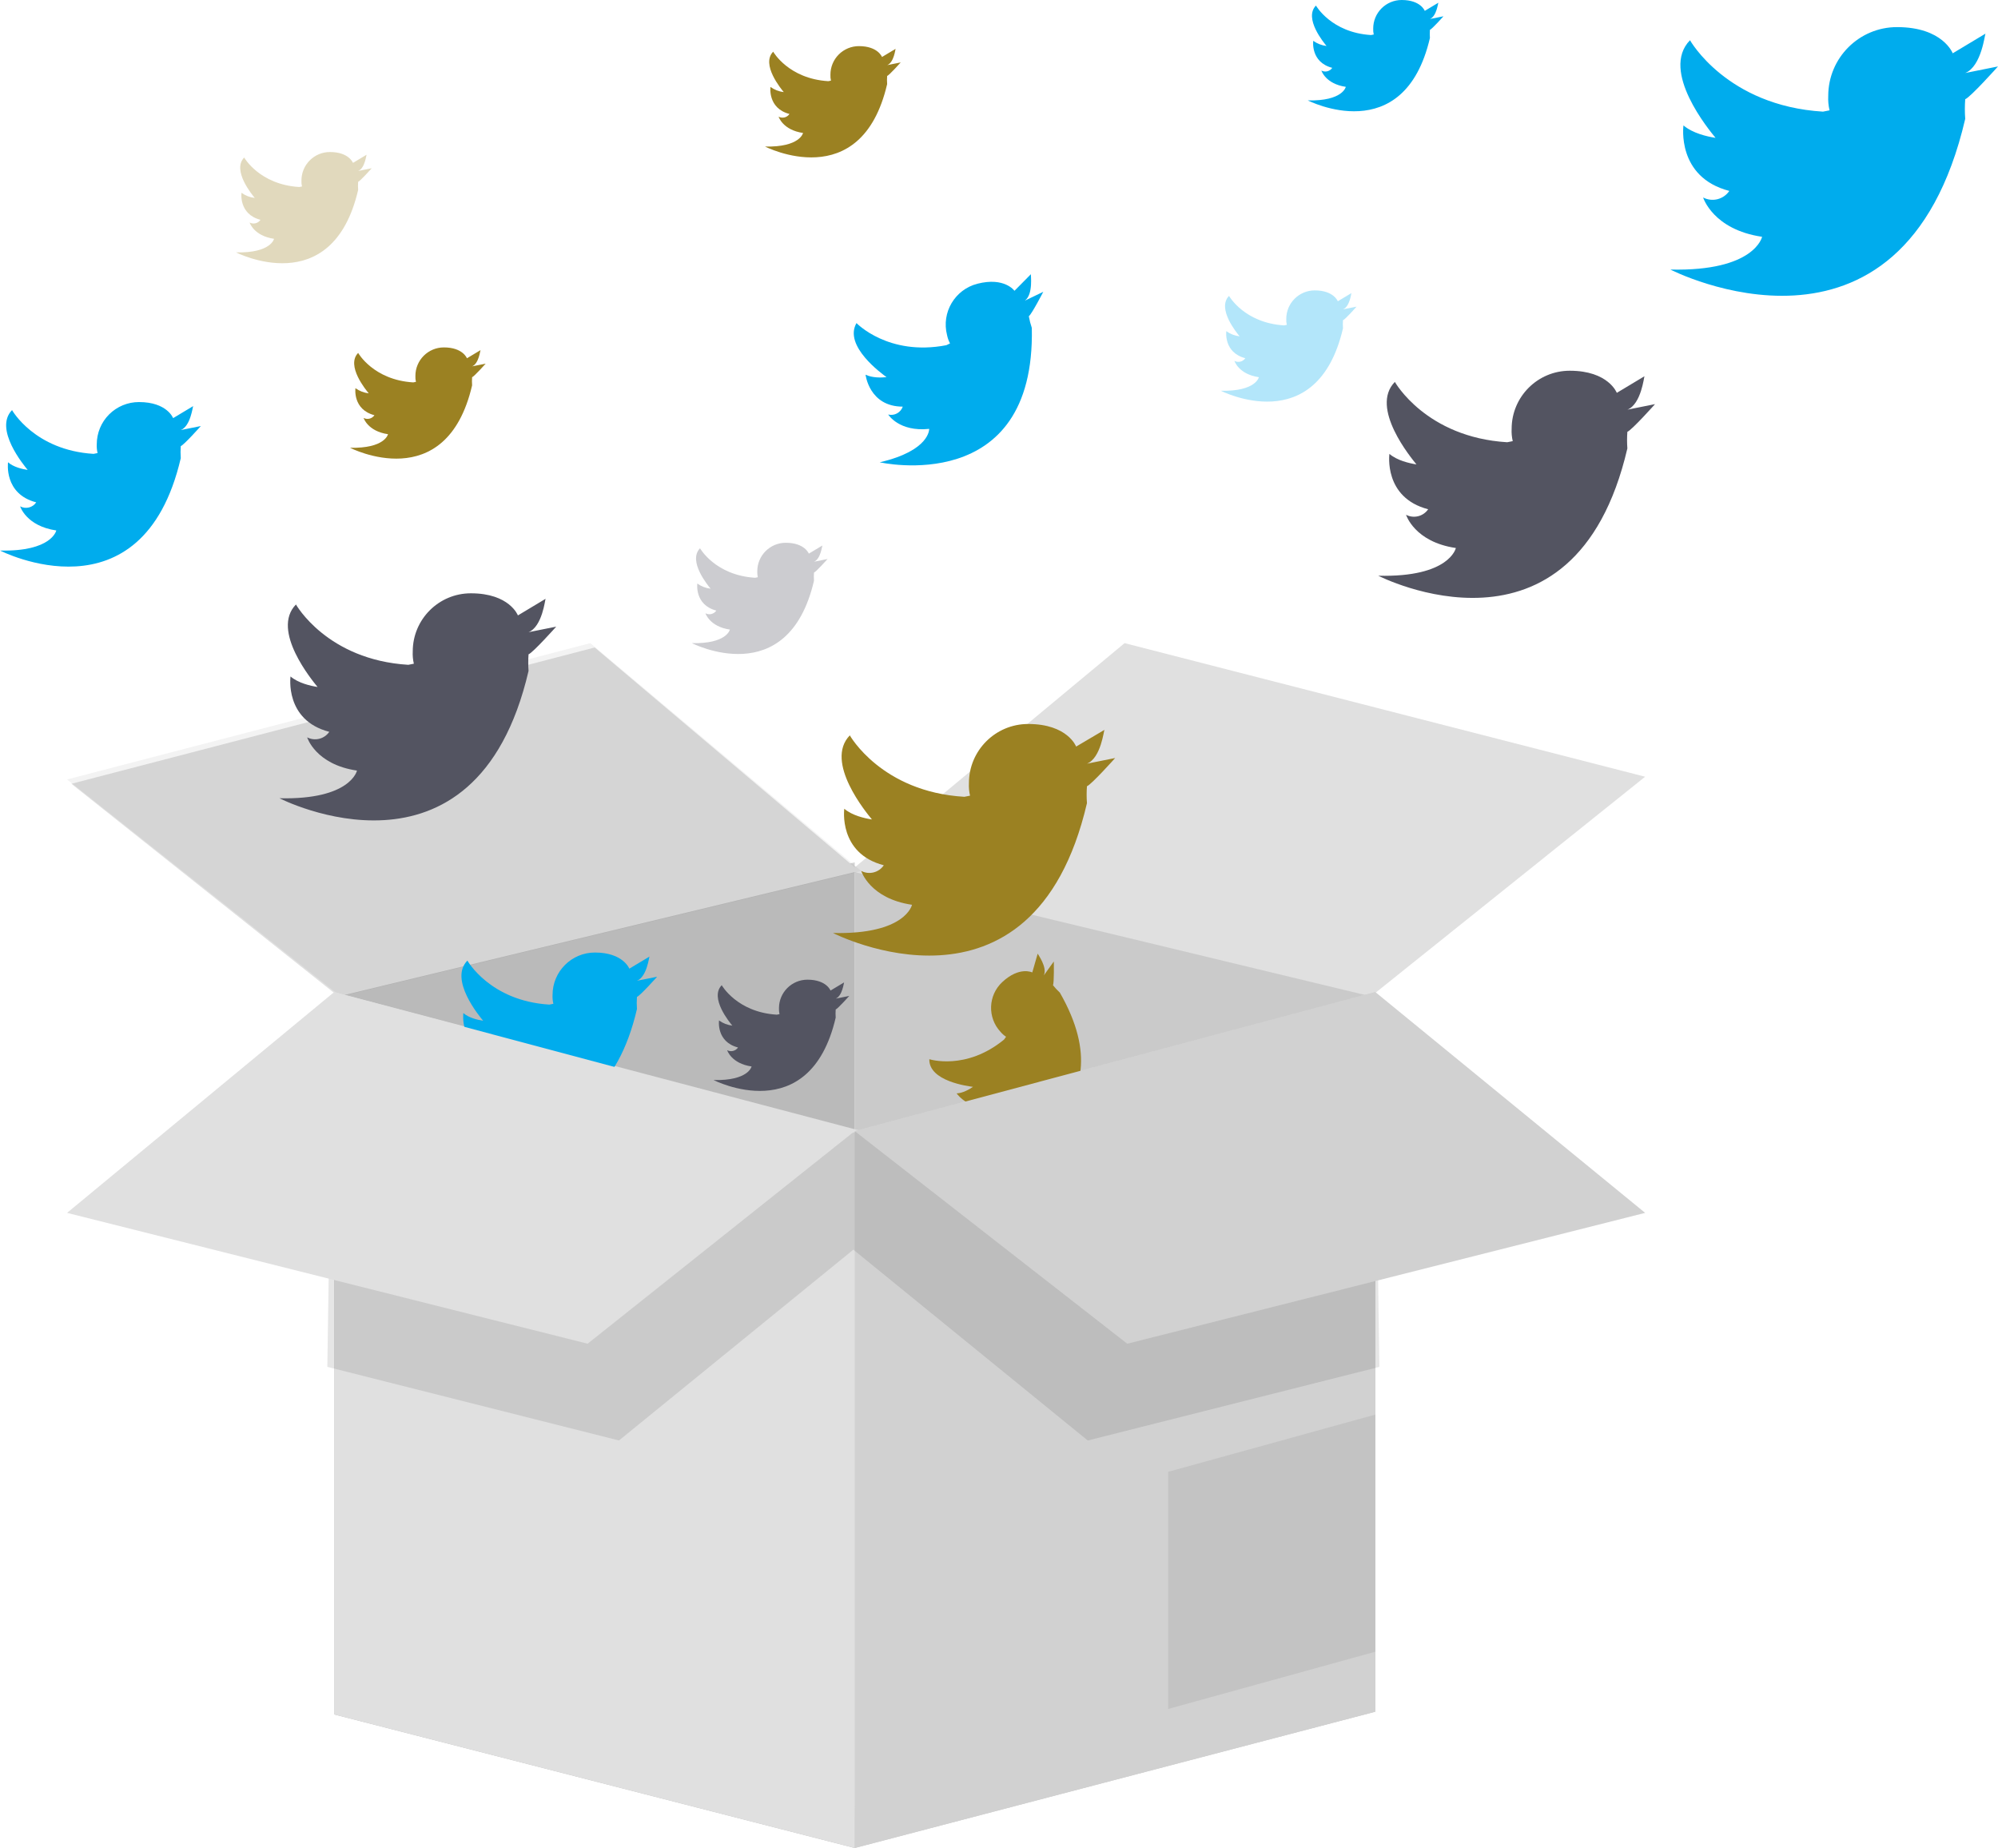
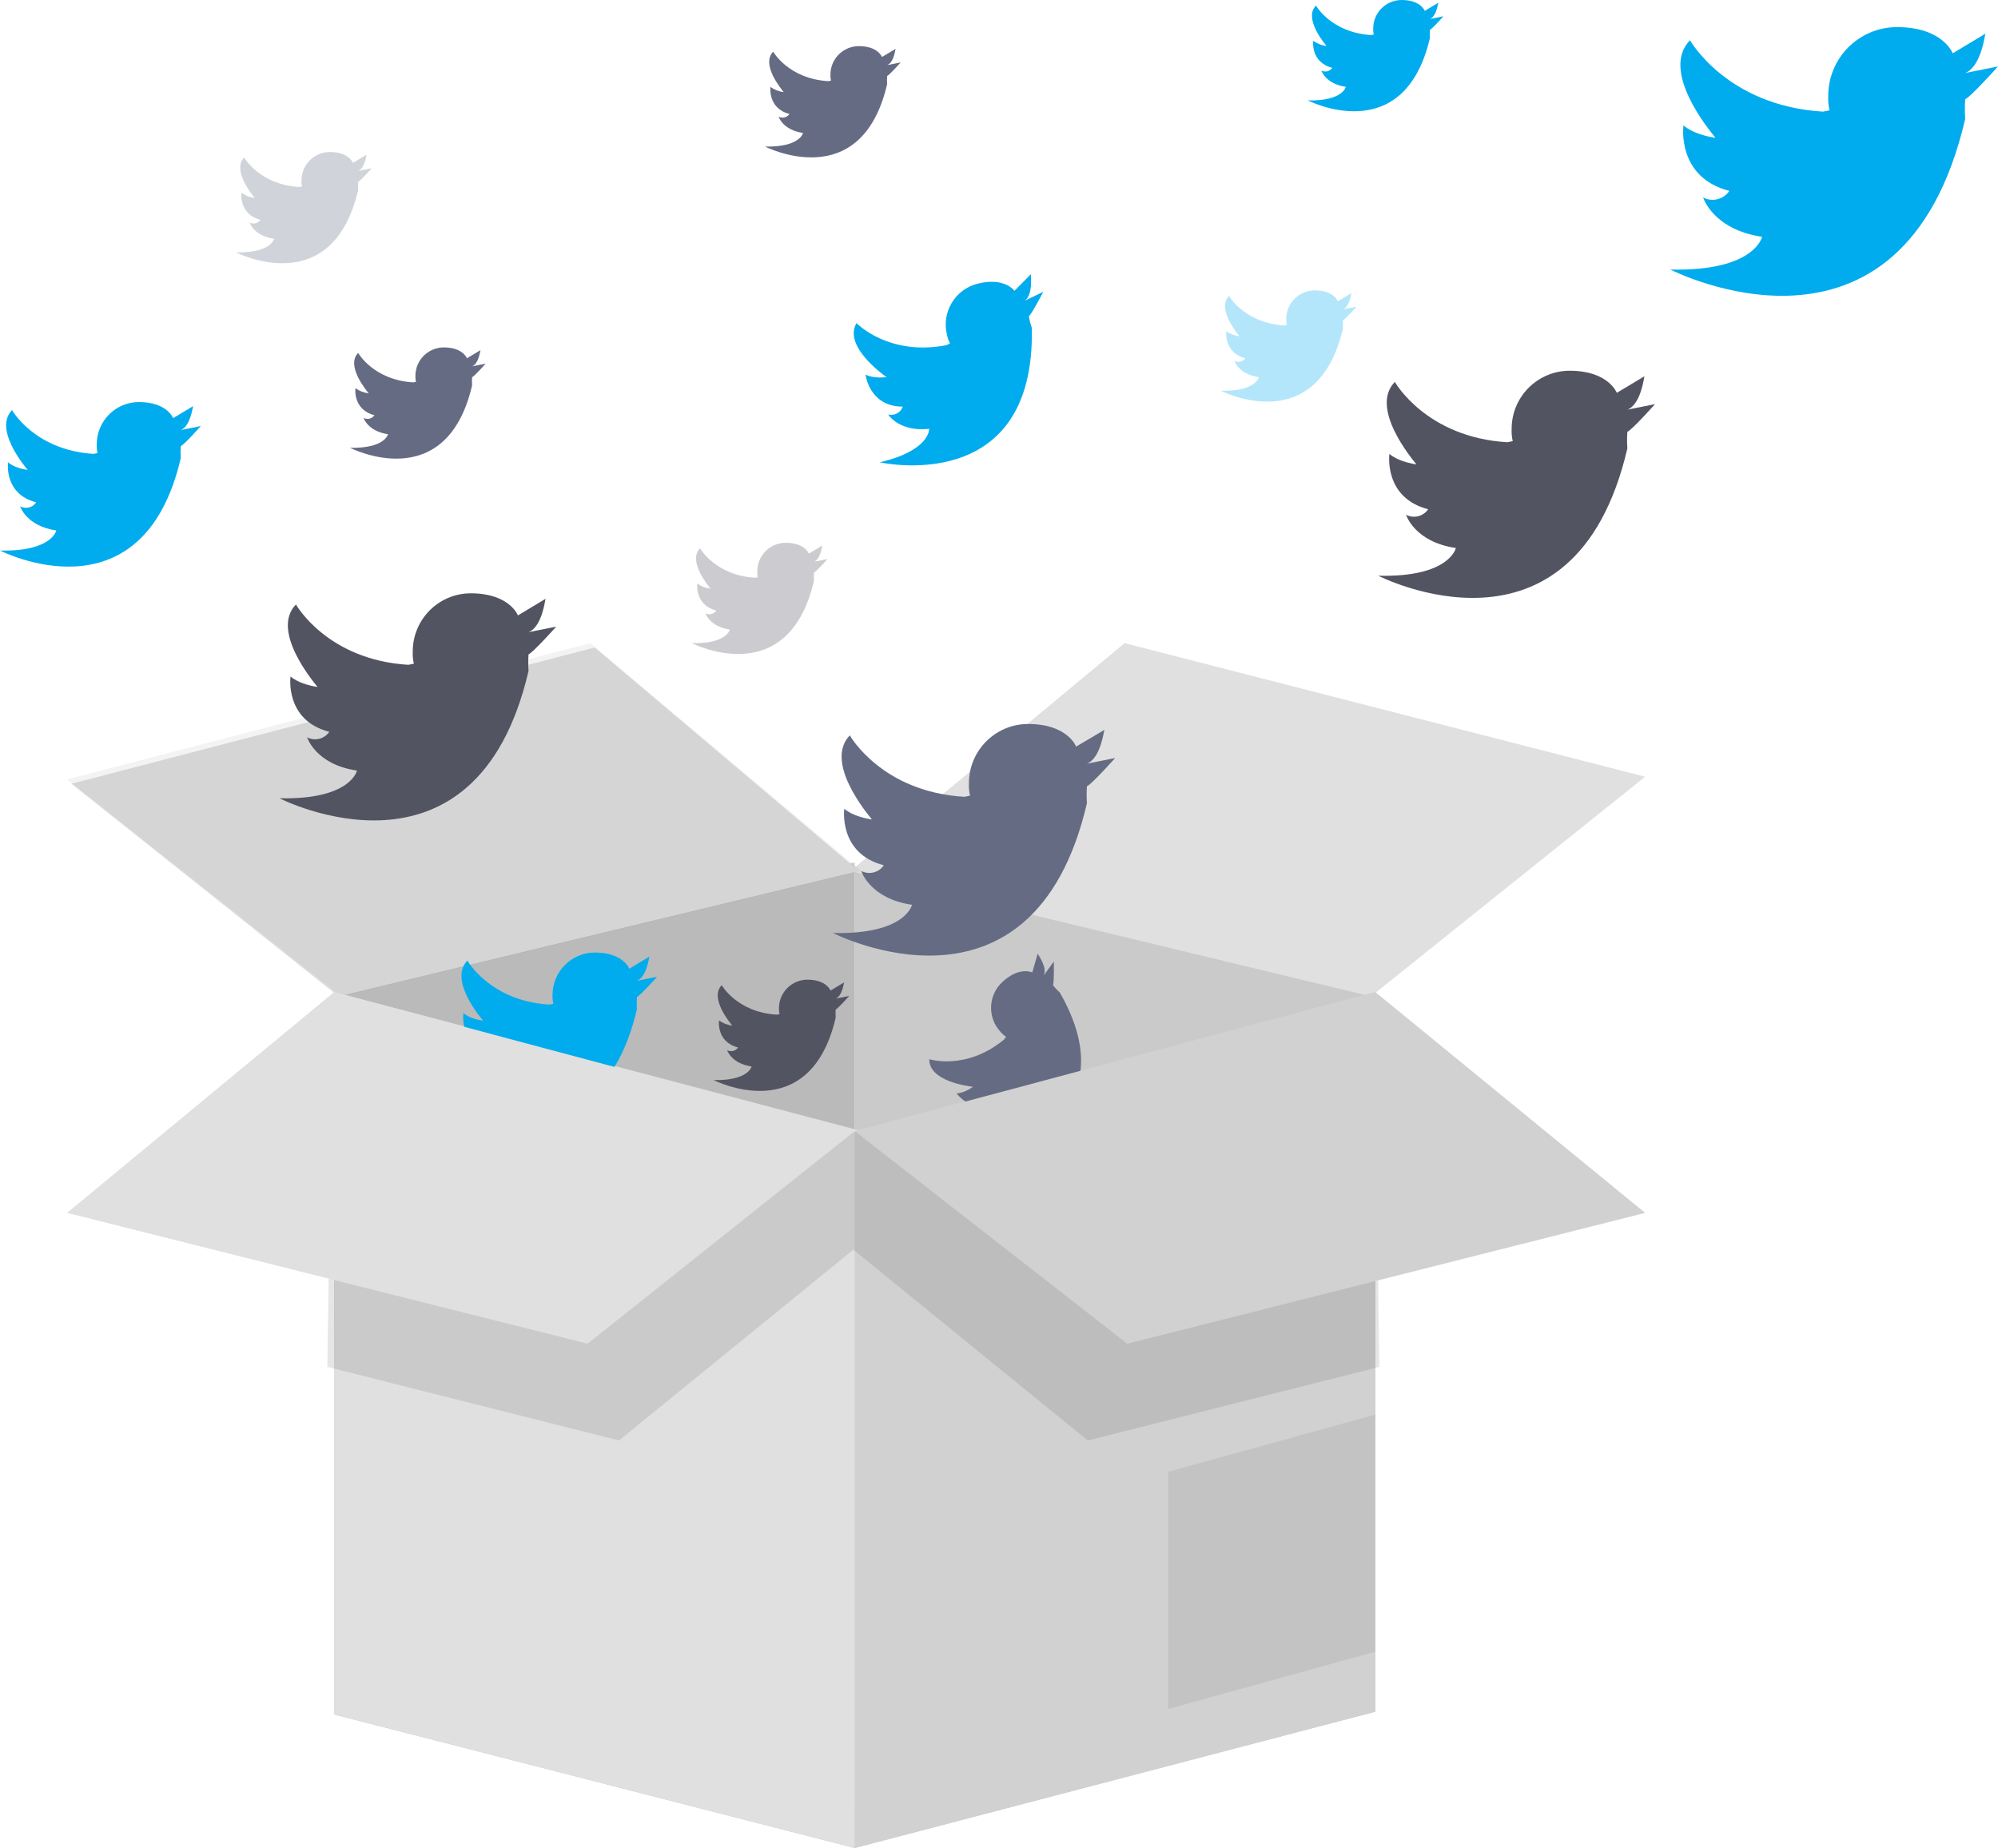
<svg xmlns="http://www.w3.org/2000/svg" id="5315dcf4-9ab7-45f5-a3d8-2e76525705db" data-name="Layer 1" width="813.15" height="752" viewBox="0 0 813.15 752">
  <polygon points="559.73 403.7 347.86 352.67 347.86 752 559.73 696.54 559.73 403.7" fill="#e0e0e0" />
  <polygon points="559.73 403.7 347.86 352.67 347.86 752 559.73 696.54 559.73 403.7" opacity="0.1" />
  <polygon points="135.99 403.7 347.86 352.67 347.86 752 135.99 697.65 135.99 403.7" fill="#e0e0e0" />
  <polygon points="135.99 401.93 347.86 350.91 347.86 752 135.99 697.65 135.99 401.93" opacity="0.17" />
  <polygon points="346.09 354.44 457.68 261.71 669.54 316.07 557.96 405.46 346.09 354.44" fill="#e0e0e0" />
  <polygon points="29.05 318.94 137.76 405.46 349.62 354.44 242.03 263.48 29.05 318.94" fill="#e0e0e0" />
  <polygon points="27.29 317.18 138.64 405.46 350.51 354.44 240.26 261.71 27.29 317.18" opacity="0.05" />
  <polygon points="135.99 403.7 135.99 697.65 347.86 752 350.72 460.27 135.99 403.7" fill="#e0e0e0" />
  <polygon points="559.73 696.54 347.86 752 347.86 460.27 559.73 403.7 559.73 696.54" fill="#e0e0e0" />
  <polygon points="559.73 696.54 347.86 752 347.86 460.27 559.73 403.7 559.73 696.54" opacity="0.07" />
  <polygon points="475.42 598.92 475.42 695.43 559.73 672.13 559.73 575.63 475.42 598.92" opacity="0.07" />
  <polygon points="133.22 556.22 251.91 586.17 347.31 508.52 347.31 460.82 135.44 407.58 133.22 556.22" opacity="0.1" />
  <polygon points="561.39 556.22 442.7 586.17 347.31 508.52 347.31 460.82 559.17 407.58 561.39 556.22" opacity="0.1" />
  <path d="M452.66,473.1l8.21-1.64s-6.9,7.72-8.21,8.21h0a33.05,33.05,0,0,0,0,4.93c-15.77,67.69-73.93,37.79-73.93,37.79,21.19.49,23-8.21,23-8.21-12.32-1.81-14.79-9.86-14.79-9.86a5.08,5.08,0,0,0,6.57-1.64c-13.31-3.45-11.5-16.43-11.5-16.43,2.3,2,5.91,2.79,8.05,3.12-1.48-1.81-14-16.76-6.41-24.48,0,0,9.2,16.43,33.35,17.91l1.64-.33a12.89,12.89,0,0,1-.33-3.61,17.25,17.25,0,0,1,17.25-17.25c11.5,0,14,6.57,14,6.57l8.21-4.93C457.59,463.24,456.77,471.46,452.66,473.1Z" transform="translate(-193.43 -74)" fill="#00aced" />
  <polygon points="135.99 403.7 27.29 493.55 239.15 546.79 347.86 460.27 135.99 403.7" fill="#e0e0e0" />
-   <path d="M618.25,470.91l4.06-5.65s.18,8.6-.34,9.65h0a27.47,27.47,0,0,0,2.79,3c28.77,50.08-23.53,64.86-23.53,64.86,13.16-11.71,9.33-18,9.33-18C602,530.62,596,527.12,596,527.12a4.22,4.22,0,0,0,3.06-4.72c-10,5.44-16.3-3.47-16.3-3.47,2.52-.1,5.18-1.65,6.66-2.66-1.92-.26-18-2.27-17.77-11.25,0,0,14.9,4.77,30.42-8l.81-1.13a10.71,10.71,0,0,1-2.25-2,14.33,14.33,0,0,1,.71-20.26c7-6.52,12.21-3.92,12.21-3.92l2.2-7.65C615.66,462.13,619.81,467.58,618.25,470.91Z" transform="translate(-193.43 -74)" fill="#9b8122" />
+   <path d="M618.25,470.91l4.06-5.65s.18,8.6-.34,9.65h0a27.47,27.47,0,0,0,2.79,3c28.77,50.08-23.53,64.86-23.53,64.86,13.16-11.71,9.33-18,9.33-18C602,530.62,596,527.12,596,527.12a4.22,4.22,0,0,0,3.06-4.72c-10,5.44-16.3-3.47-16.3-3.47,2.52-.1,5.18-1.65,6.66-2.66-1.92-.26-18-2.27-17.77-11.25,0,0,14.9,4.77,30.42-8l.81-1.13a10.71,10.71,0,0,1-2.25-2,14.33,14.33,0,0,1,.71-20.26c7-6.52,12.21-3.92,12.21-3.92l2.2-7.65C615.66,462.13,619.81,467.58,618.25,470.91Z" transform="translate(-193.43 -74)" fill="#666b84" />
  <polygon points="559.73 403.7 669.54 493.55 458.78 546.79 347.86 460.27 559.73 403.7" fill="#e0e0e0" />
  <polygon points="559.73 403.7 669.54 493.55 458.78 546.79 347.86 460.27 559.73 403.7" opacity="0.07" />
  <path d="M610.52,196.35l7.51-3.61s-4.74,9.15-5.89,9.95h0a32.88,32.88,0,0,0,1.22,4.75c1.53,69.12-61.9,54.68-61.9,54.68,20.54-4.76,20.13-13.6,20.13-13.6-12.32,1.3-16.68-5.84-16.68-5.84a5,5,0,0,0,5.93-3.21c-13.68,0-15.14-13-15.14-13,2.7,1.33,6.39,1.23,8.53,1-1.87-1.38-17.6-12.7-12.22-22,0,0,12.93,13.56,36.56,9l1.5-.72a12.82,12.82,0,0,1-1.21-3.4,17.16,17.16,0,0,1,12.36-20.89c11.08-2.84,15.08,2.88,15.08,2.88l6.7-6.78C612.83,185.63,614.07,193.75,610.52,196.35Z" transform="translate(-193.43 -74)" fill="#00aced" />
  <path d="M267,249l8.17-1.63s-6.86,7.68-8.17,8.17h0a32.88,32.88,0,0,0,0,4.9c-15.69,67.33-73.54,37.59-73.54,37.59,21.08.49,22.88-8.17,22.88-8.17-12.26-1.8-14.71-9.81-14.71-9.81a5,5,0,0,0,6.54-1.63C194.9,275,196.7,262.12,196.7,262.12c2.29,2,5.88,2.78,8,3.11-1.47-1.8-13.89-16.67-6.37-24.35,0,0,9.15,16.34,33.18,17.81l1.63-.33a12.82,12.82,0,0,1-.33-3.6A17.16,17.16,0,0,1,250,237.61c11.44,0,13.89,6.54,13.89,6.54l8.17-4.9C271.87,239.24,271.06,247.41,267,249Z" transform="translate(-193.43 -74)" fill="#00aced" />
  <path d="M993.24,103.71l13.33-2.67s-11.2,12.53-13.33,13.33h0a53.64,53.64,0,0,0,0,8c-25.6,109.85-120,61.32-120,61.32,34.39.8,37.33-13.33,37.33-13.33-20-2.93-24-16-24-16a8.24,8.24,0,0,0,10.66-2.67c-21.6-5.6-18.66-26.66-18.66-26.66,3.73,3.2,9.6,4.53,13.06,5.07-2.4-2.93-22.66-27.2-10.4-39.73,0,0,14.93,26.66,54.12,29.06l2.67-.53a20.92,20.92,0,0,1-.53-5.87,28,28,0,0,1,28-28c18.66,0,22.66,10.66,22.66,10.66l13.33-8C1001.24,87.71,999.91,101,993.24,103.71Z" transform="translate(-193.43 -74)" fill="#00aced" />
  <path d="M775.38,81.73l5.52-1.1s-4.64,5.19-5.52,5.52h0a22.21,22.21,0,0,0,0,3.31c-10.6,45.5-49.69,25.4-49.69,25.4,14.25.33,15.46-5.52,15.46-5.52-8.28-1.21-9.94-6.63-9.94-6.63a3.41,3.41,0,0,0,4.42-1.1c-8.94-2.32-7.73-11-7.73-11a11.48,11.48,0,0,0,5.41,2.1c-1-1.21-9.39-11.26-4.31-16.45,0,0,6.18,11,22.42,12l1.1-.22a8.66,8.66,0,0,1-.22-2.43A11.59,11.59,0,0,1,763.9,74c7.73,0,9.39,4.42,9.39,4.42l5.52-3.31C778.69,75.1,778.14,80.63,775.38,81.73Z" transform="translate(-193.43 -74)" fill="#00aced" />
  <path d="M524.71,302.58l5.52-1.1s-4.64,5.19-5.52,5.52h0a22.21,22.21,0,0,0,0,3.31c-10.6,45.5-49.69,25.4-49.69,25.4,14.25.33,15.46-5.52,15.46-5.52-8.28-1.21-9.94-6.63-9.94-6.63a3.41,3.41,0,0,0,4.42-1.1c-8.94-2.32-7.73-11-7.73-11a11.48,11.48,0,0,0,5.41,2.1c-1-1.21-9.39-11.26-4.31-16.45,0,0,6.18,11,22.42,12l1.1-.22a8.66,8.66,0,0,1-.22-2.43,11.59,11.59,0,0,1,11.59-11.59c7.73,0,9.39,4.42,9.39,4.42l5.52-3.31C528,296,527.47,301.48,524.71,302.58Z" transform="translate(-193.43 -74)" fill="#535461" opacity="0.3" />
  <path d="M740,199.89l5.52-1.1S740.93,204,740,204.3h0a22.21,22.21,0,0,0,0,3.31c-10.6,45.5-49.69,25.4-49.69,25.4,14.25.33,15.46-5.52,15.46-5.52-8.28-1.21-9.94-6.63-9.94-6.63a3.41,3.41,0,0,0,4.42-1.1c-8.94-2.32-7.73-11-7.73-11a11.48,11.48,0,0,0,5.41,2.1c-1-1.21-9.39-11.26-4.31-16.45,0,0,6.18,11,22.42,12l1.1-.22a8.66,8.66,0,0,1-.22-2.43,11.59,11.59,0,0,1,11.59-11.59c7.73,0,9.39,4.42,9.39,4.42l5.52-3.31C743.36,193.26,742.8,198.78,740,199.89Z" transform="translate(-193.43 -74)" fill="#00aced" opacity="0.3" />
-   <path d="M635.8,384.76l11.48-2.3s-9.65,10.8-11.48,11.48h0a46.21,46.21,0,0,0,0,6.89c-22.05,94.63-103.36,52.83-103.36,52.83,29.63.69,32.16-11.48,32.16-11.48-17.23-2.53-20.67-13.78-20.67-13.78a7.1,7.1,0,0,0,9.19-2.3c-18.6-4.82-16.08-23-16.08-23,3.22,2.76,8.27,3.9,11.25,4.36-2.07-2.53-19.52-23.43-9-34.22,0,0,12.86,23,46.63,25l2.3-.46a18,18,0,0,1-.46-5.05,24.11,24.11,0,0,1,24.12-24.12c16.08,0,19.52,9.19,19.52,9.19L642.92,371C642.69,371,641.54,382.47,635.8,384.76Z" transform="translate(-193.43 -74)" fill="#9b8122" />
-   <path d="M554.52,100.5,560,99.4s-4.64,5.19-5.52,5.52h0a22.21,22.21,0,0,0,0,3.31c-10.6,45.5-49.69,25.4-49.69,25.4,14.25.33,15.46-5.52,15.46-5.52-8.28-1.21-9.94-6.63-9.94-6.63a3.41,3.41,0,0,0,4.42-1.1c-8.94-2.32-7.73-11-7.73-11a11.48,11.48,0,0,0,5.41,2.1c-1-1.21-9.39-11.26-4.31-16.45,0,0,6.18,11,22.42,12l1.1-.22a8.66,8.66,0,0,1-.22-2.43A11.59,11.59,0,0,1,543,92.77c7.73,0,9.39,4.42,9.39,4.42l5.52-3.31C557.84,93.88,557.29,99.4,554.52,100.5Z" transform="translate(-193.43 -74)" fill="#9b8122" />
-   <path d="M385.57,223.08l5.52-1.1s-4.64,5.19-5.52,5.52h0a22.21,22.21,0,0,0,0,3.31c-10.6,45.5-49.69,25.4-49.69,25.4,14.25.33,15.46-5.52,15.46-5.52-8.28-1.21-9.94-6.63-9.94-6.63a3.41,3.41,0,0,0,4.42-1.1c-8.94-2.32-7.73-11-7.73-11a11.48,11.48,0,0,0,5.41,2.1c-1-1.21-9.39-11.26-4.31-16.45,0,0,6.18,11,22.42,12l1.1-.22a8.66,8.66,0,0,1-.22-2.43,11.59,11.59,0,0,1,11.59-11.59c7.73,0,9.39,4.42,9.39,4.42l5.52-3.31C388.88,216.45,388.33,222,385.57,223.08Z" transform="translate(-193.43 -74)" fill="#9b8122" />
-   <path d="M339.19,143.57l5.52-1.1s-4.64,5.19-5.52,5.52h0a22.21,22.21,0,0,0,0,3.31c-10.6,45.5-49.69,25.4-49.69,25.4,14.25.33,15.46-5.52,15.46-5.52-8.28-1.21-9.94-6.63-9.94-6.63a3.41,3.41,0,0,0,4.42-1.1c-8.94-2.32-7.73-11-7.73-11a11.48,11.48,0,0,0,5.41,2.1c-1-1.21-9.39-11.26-4.31-16.45,0,0,6.18,11,22.42,12l1.1-.22a8.66,8.66,0,0,1-.22-2.43,11.59,11.59,0,0,1,11.59-11.59c7.73,0,9.39,4.42,9.39,4.42l5.52-3.31C342.5,136.94,342,142.47,339.19,143.57Z" transform="translate(-193.43 -74)" fill="#9b8122" opacity="0.3" />
+   <path d="M635.8,384.76l11.48-2.3s-9.65,10.8-11.48,11.48h0a46.21,46.21,0,0,0,0,6.89c-22.05,94.63-103.36,52.83-103.36,52.83,29.63.69,32.16-11.48,32.16-11.48-17.23-2.53-20.67-13.78-20.67-13.78a7.1,7.1,0,0,0,9.19-2.3c-18.6-4.82-16.08-23-16.08-23,3.22,2.76,8.27,3.9,11.25,4.36-2.07-2.53-19.52-23.43-9-34.22,0,0,12.86,23,46.63,25l2.3-.46a18,18,0,0,1-.46-5.05,24.11,24.11,0,0,1,24.12-24.12c16.08,0,19.52,9.19,19.52,9.19L642.92,371C642.69,371,641.54,382.47,635.8,384.76Z" transform="translate(-193.43 -74)" fill="#666b84" />
+   <path d="M554.52,100.5,560,99.4s-4.64,5.19-5.52,5.52h0a22.21,22.21,0,0,0,0,3.31c-10.6,45.5-49.69,25.4-49.69,25.4,14.25.33,15.46-5.52,15.46-5.52-8.28-1.21-9.94-6.63-9.94-6.63a3.41,3.41,0,0,0,4.42-1.1c-8.94-2.32-7.73-11-7.73-11a11.48,11.48,0,0,0,5.41,2.1c-1-1.21-9.39-11.26-4.31-16.45,0,0,6.18,11,22.42,12l1.1-.22a8.66,8.66,0,0,1-.22-2.43A11.59,11.59,0,0,1,543,92.77c7.73,0,9.39,4.42,9.39,4.42l5.52-3.31C557.84,93.88,557.29,99.4,554.52,100.5Z" transform="translate(-193.43 -74)" fill="#666b84" />
+   <path d="M385.57,223.08l5.52-1.1s-4.64,5.19-5.52,5.52h0a22.21,22.21,0,0,0,0,3.31c-10.6,45.5-49.69,25.4-49.69,25.4,14.25.33,15.46-5.52,15.46-5.52-8.28-1.21-9.94-6.63-9.94-6.63a3.41,3.41,0,0,0,4.42-1.1c-8.94-2.32-7.73-11-7.73-11a11.48,11.48,0,0,0,5.41,2.1c-1-1.21-9.39-11.26-4.31-16.45,0,0,6.18,11,22.42,12l1.1-.22a8.66,8.66,0,0,1-.22-2.43,11.59,11.59,0,0,1,11.59-11.59c7.73,0,9.39,4.42,9.39,4.42l5.52-3.31C388.88,216.45,388.33,222,385.57,223.08Z" transform="translate(-193.43 -74)" fill="#666b84" />
+   <path d="M339.19,143.57l5.52-1.1s-4.64,5.19-5.52,5.52h0a22.21,22.21,0,0,0,0,3.31c-10.6,45.5-49.69,25.4-49.69,25.4,14.25.33,15.46-5.52,15.46-5.52-8.28-1.21-9.94-6.63-9.94-6.63a3.41,3.41,0,0,0,4.42-1.1c-8.94-2.32-7.73-11-7.73-11a11.48,11.48,0,0,0,5.41,2.1c-1-1.21-9.39-11.26-4.31-16.45,0,0,6.18,11,22.42,12l1.1-.22a8.66,8.66,0,0,1-.22-2.43,11.59,11.59,0,0,1,11.59-11.59c7.73,0,9.39,4.42,9.39,4.42l5.52-3.31C342.5,136.94,342,142.47,339.19,143.57Z" transform="translate(-193.43 -74)" fill="#666b84" opacity="0.3" />
  <path d="M533.54,480.37l5.52-1.1s-4.64,5.19-5.52,5.52h0a22.21,22.21,0,0,0,0,3.31c-10.6,45.5-49.69,25.4-49.69,25.4,14.25.33,15.46-5.52,15.46-5.52-8.28-1.21-9.94-6.63-9.94-6.63a3.41,3.41,0,0,0,4.42-1.1c-8.94-2.32-7.73-11-7.73-11a11.48,11.48,0,0,0,5.41,2.1c-1-1.21-9.39-11.26-4.31-16.45,0,0,6.18,11,22.42,12l1.1-.22a8.66,8.66,0,0,1-.22-2.43,11.59,11.59,0,0,1,11.59-11.59c7.73,0,9.39,4.42,9.39,4.42l5.52-3.31C536.86,473.75,536.3,479.27,533.54,480.37Z" transform="translate(-193.43 -74)" fill="#535461" />
  <path d="M855.77,240.7,867,238.45s-9.46,10.59-11.26,11.26h0a45.32,45.32,0,0,0,0,6.76c-21.63,92.81-101.37,51.81-101.37,51.81C783.46,309,785.94,297,785.94,297c-16.9-2.48-20.27-13.52-20.27-13.52a7,7,0,0,0,9-2.25c-18.25-4.73-15.77-22.53-15.77-22.53,3.15,2.7,8.11,3.83,11,4.28-2-2.48-19.15-23-8.79-33.57,0,0,12.62,22.53,45.73,24.55l2.25-.45a17.67,17.67,0,0,1-.45-5,23.65,23.65,0,0,1,23.65-23.65c15.77,0,19.15,9,19.15,9l11.26-6.76C862.53,227.18,861.4,238.45,855.77,240.7Z" transform="translate(-193.43 -74)" fill="#535461" />
  <path d="M408.54,331.25,419.8,329s-9.46,10.59-11.26,11.26h0a45.32,45.32,0,0,0,0,6.76c-21.63,92.81-101.37,51.81-101.37,51.81,29.06.68,31.54-11.26,31.54-11.26-16.9-2.48-20.27-13.52-20.27-13.52a7,7,0,0,0,9-2.25c-18.25-4.73-15.77-22.53-15.77-22.53,3.15,2.7,8.11,3.83,11,4.28-2-2.48-19.15-23-8.79-33.57,0,0,12.62,22.53,45.73,24.55l2.25-.45a17.67,17.67,0,0,1-.45-5,23.65,23.65,0,0,1,23.65-23.65c15.77,0,19.15,9,19.15,9l11.26-6.76C415.3,317.73,414.17,329,408.54,331.25Z" transform="translate(-193.43 -74)" fill="#535461" />
</svg>
